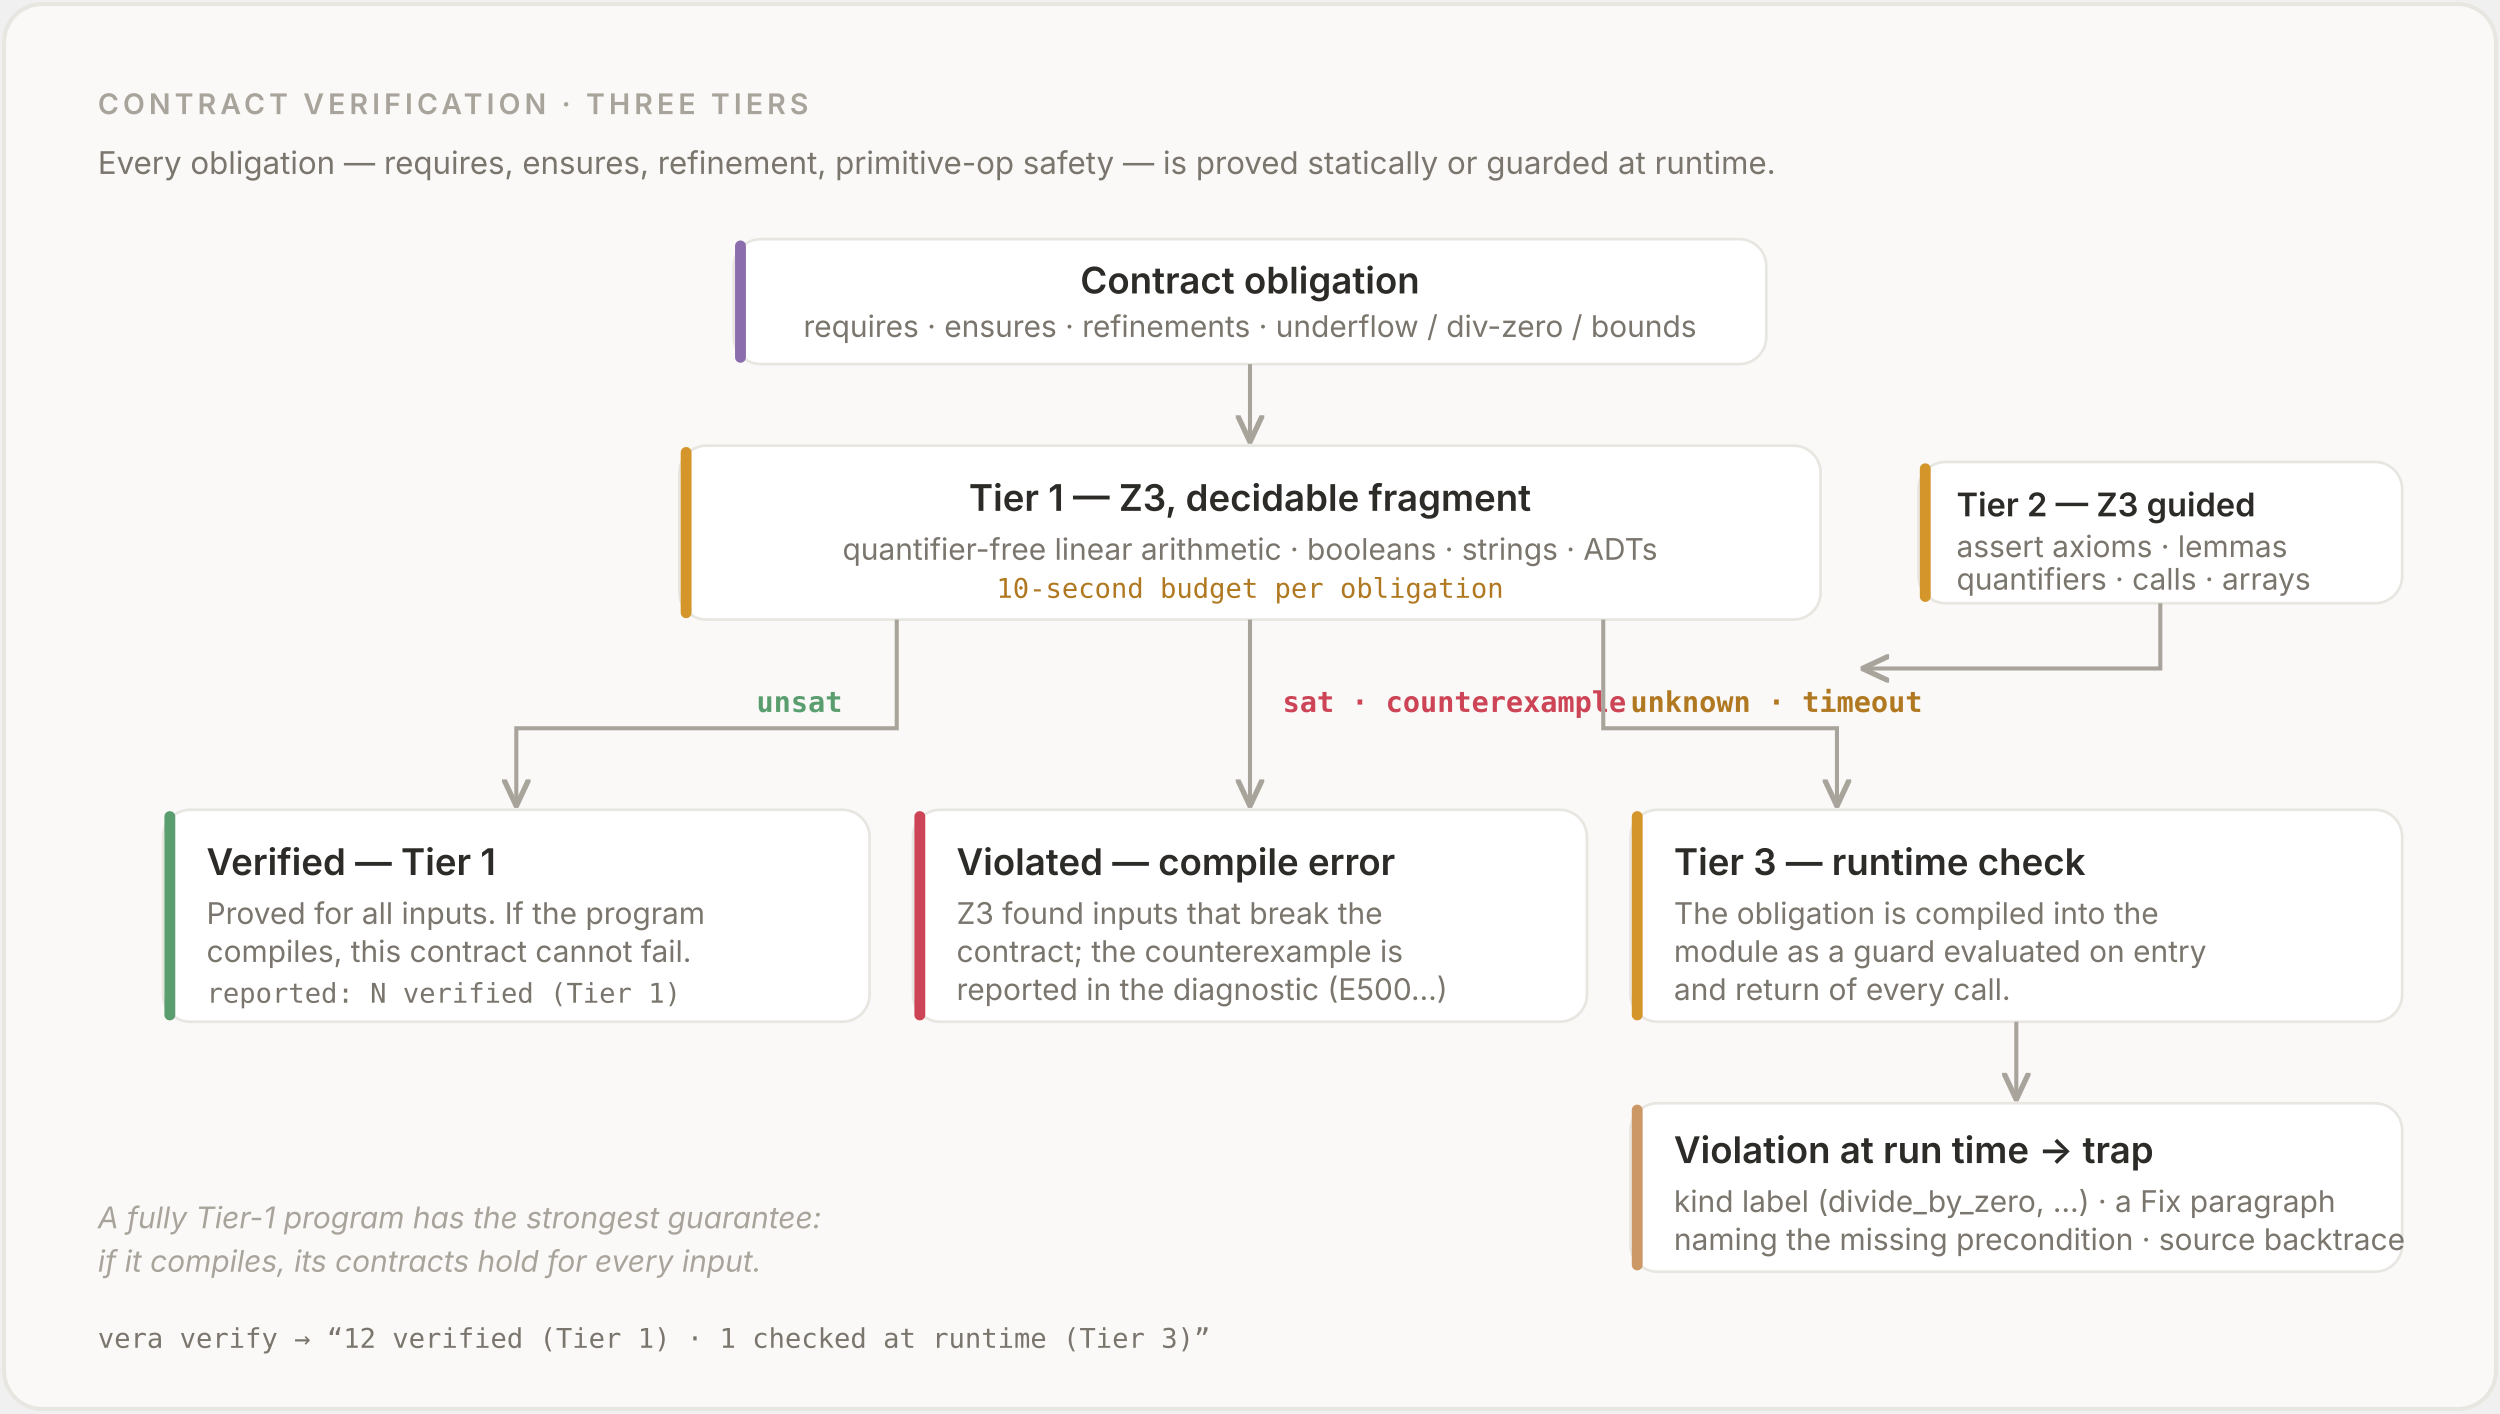
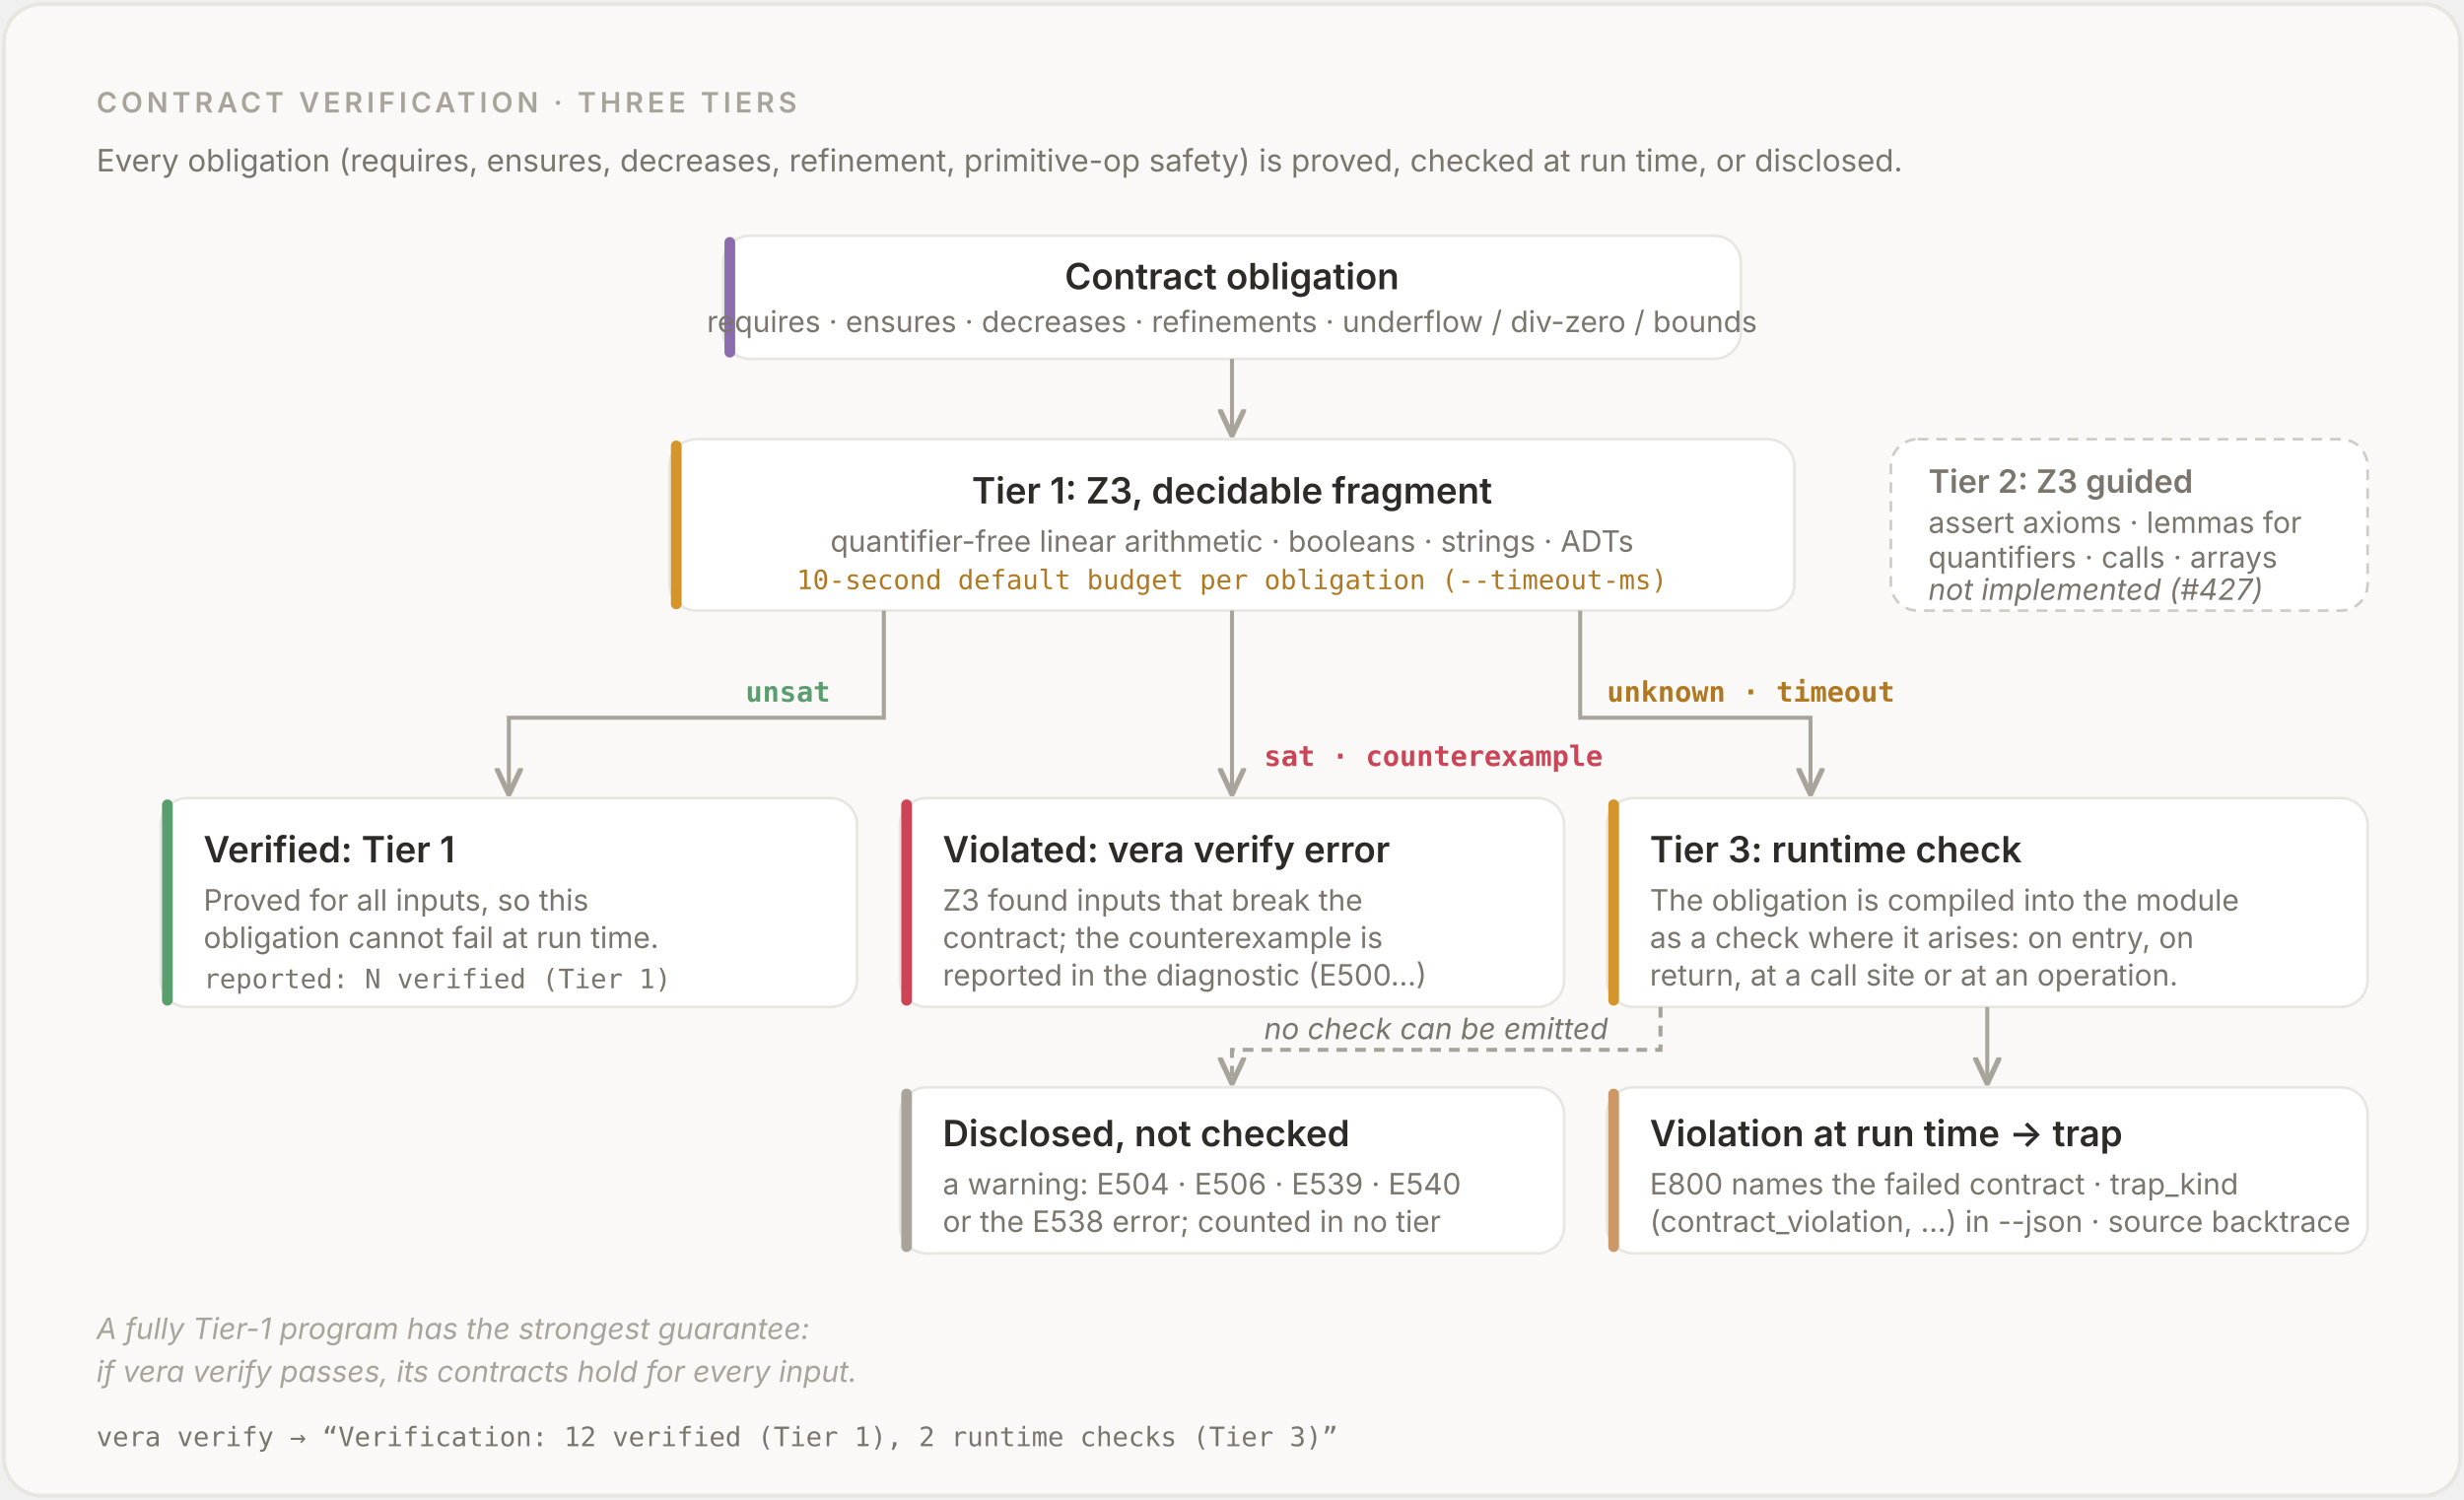
- <svg xmlns="http://www.w3.org/2000/svg" width="920" height="520" viewBox="0 0 920 520" role="img" aria-labelledby="title">
+ <svg xmlns="http://www.w3.org/2000/svg" width="920" height="560" viewBox="0 0 920 560" role="img" aria-labelledby="title">
  <defs>
    <marker id="arr" viewBox="0 0 8 8" refX="7" refY="4" markerWidth="7" markerHeight="7" orient="auto-start-reverse">
      <path d="M0,0.5 L7.5,4 L0,7.5" fill="none" stroke="#a9a49b" stroke-width="1.5" stroke-linecap="round" stroke-linejoin="round" />
    </marker>
    <style>
      .f  { font-family: -apple-system, BlinkMacSystemFont, 'Segoe UI', system-ui, sans-serif; }
      .m  { font-family: 'SF Mono', Menlo, Monaco, Consolas, monospace; }
      .micro { font-size: 10.5px; font-weight: 600; letter-spacing: 1.5px; fill: #a9a49b; }
      .sub { font-size: 11.5px; fill: #7a756d; }
      .card { fill: #ffffff; stroke: #e8e6e1; stroke-width: 1; }
      .title { font-size: 13.5px; font-weight: 600; fill: #2d2b28; }
      .desc { font-size: 11px; fill: #7a756d; }
      .edge { fill: none; stroke: #a9a49b; stroke-width: 1.5; }
      .lbl { font-size: 10.5px; font-weight: 600; }
      .footi { font-size: 11px; font-style: italic; fill: #a9a49b; }
    </style>
  </defs>
-   <rect x="1.5" y="1.5" width="917" height="517" rx="14" fill="#faf9f7" stroke="#e8e6e1" stroke-width="1.5" />
+   <rect x="1.5" y="1.5" width="917" height="557" rx="14" fill="#faf9f7" stroke="#e8e6e1" stroke-width="1.5" />
  <text class="f micro" x="36" y="42">CONTRACT VERIFICATION · THREE TIERS</text>
-   <text class="f sub" x="36" y="64">Every obligation — requires, ensures, refinement, primitive-op safety — is proved statically or guarded at runtime.</text>
+   <text class="f sub" x="36" y="64">Every obligation (requires, ensures, decreases, refinement, primitive-op safety) is proved, checked at run time, or disclosed.</text>
  <g>
    <rect class="card" x="270" y="88" width="380" height="46" rx="10" />
    <rect x="270.5" y="88.5" width="4" height="45" rx="2" fill="#8b6cad" />
    <text class="f title" x="460" y="108" text-anchor="middle">Contract obligation</text>
-     <text class="f desc" x="460" y="124" text-anchor="middle">requires · ensures · refinements · underflow / div-zero / bounds</text>
+     <text class="f desc" x="460" y="124" text-anchor="middle">requires · ensures · decreases · refinements · underflow / div-zero / bounds</text>
  </g>
  <line class="edge" x1="460" y1="134" x2="460" y2="162" marker-end="url(#arr)" />
  <g>
    <rect class="card" x="250" y="164" width="420" height="64" rx="10" />
    <rect x="250.5" y="164.5" width="4" height="63" rx="2" fill="#d4952a" />
-     <text class="f title" x="460" y="188" text-anchor="middle">Tier 1 — Z3, decidable fragment</text>
+     <text class="f title" x="460" y="188" text-anchor="middle">Tier 1: Z3, decidable fragment</text>
    <text class="f desc" x="460" y="206" text-anchor="middle">quantifier-free linear arithmetic · booleans · strings · ADTs</text>
-     <text class="m" x="460" y="220" text-anchor="middle" font-size="10px" fill="#b07820">10-second budget per obligation</text>
+     <text class="m" x="460" y="220" text-anchor="middle" font-size="10px" fill="#b07820">10-second default budget per obligation (--timeout-ms)</text>
  </g>
  <g>
-     <rect class="card" x="706" y="170" width="178" height="52" rx="10" />
-     <rect x="706.5" y="170.5" width="4" height="51" rx="2" fill="#d4952a" />
-     <text class="f" x="720" y="190" font-size="12px" font-weight="600" fill="#2d2b28">Tier 2 — Z3 guided</text>
-     <text class="f desc" x="720" y="205">assert axioms · lemmas</text>
-     <text class="f desc" x="720" y="217">quantifiers · calls · arrays</text>
+     <rect x="706" y="164" width="178" height="64" rx="10" fill="#ffffff" stroke="#cfccc5" stroke-width="1" stroke-dasharray="4 3" />
+     <text class="f" x="720" y="184" font-size="12px" font-weight="600" fill="#7a756d">Tier 2: Z3 guided</text>
+     <text class="f desc" x="720" y="199">assert axioms · lemmas for</text>
+     <text class="f desc" x="720" y="212">quantifiers · calls · arrays</text>
+     <text class="f desc" x="720" y="224" font-style="italic" fill="#a9a49b">not implemented (#427)</text>
  </g>
-   <polyline class="edge" points="795,222 795,246 686,246" marker-end="url(#arr)" />
  <polyline class="edge" points="330,228 330,268 190,268 190,296" marker-end="url(#arr)" />
  <text class="m lbl" x="310" y="262" text-anchor="end" fill="#5a9e6f">unsat</text>
  <line class="edge" x1="460" y1="228" x2="460" y2="296" marker-end="url(#arr)" />
-   <text class="m lbl" x="472" y="262" fill="#c45">sat · counterexample</text>
+   <text class="m lbl" x="472" y="286" fill="#c45">sat · counterexample</text>
  <polyline class="edge" points="590,228 590,268 676,268 676,296" marker-end="url(#arr)" />
  <text class="m lbl" x="600" y="262" fill="#b07820">unknown · timeout</text>
  <g>
    <rect class="card" x="60" y="298" width="260" height="78" rx="10" />
    <rect x="60.5" y="298.5" width="4" height="77" rx="2" fill="#5a9e6f" />
-     <text class="f title" x="76" y="322" fill="#3d7a4d">Verified — Tier 1</text>
-     <text class="f desc" x="76" y="340">Proved for all inputs. If the program</text>
-     <text class="f desc" x="76" y="354">compiles, this contract cannot fail.</text>
+     <text class="f title" x="76" y="322" fill="#3d7a4d">Verified: Tier 1</text>
+     <text class="f desc" x="76" y="340">Proved for all inputs, so this</text>
+     <text class="f desc" x="76" y="354">obligation cannot fail at run time.</text>
    <text class="m" x="76" y="369" font-size="10px" fill="#7a756d">reported: N verified (Tier 1)</text>
  </g>
  <g>
    <rect class="card" x="336" y="298" width="248" height="78" rx="10" />
    <rect x="336.5" y="298.5" width="4" height="77" rx="2" fill="#c45" />
-     <text class="f title" x="352" y="322" fill="#a83838">Violated — compile error</text>
+     <text class="f title" x="352" y="322" fill="#a83838">Violated: vera verify error</text>
    <text class="f desc" x="352" y="340">Z3 found inputs that break the</text>
    <text class="f desc" x="352" y="354">contract; the counterexample is</text>
    <text class="f desc" x="352" y="368">reported in the diagnostic (E500…)</text>
  </g>
  <g>
    <rect class="card" x="600" y="298" width="284" height="78" rx="10" />
    <rect x="600.5" y="298.5" width="4" height="77" rx="2" fill="#d4952a" />
-     <text class="f title" x="616" y="322" fill="#b07820">Tier 3 — runtime check</text>
-     <text class="f desc" x="616" y="340">The obligation is compiled into the</text>
-     <text class="f desc" x="616" y="354">module as a guard evaluated on entry</text>
-     <text class="f desc" x="616" y="368">and return of every call.</text>
+     <text class="f title" x="616" y="322" fill="#b07820">Tier 3: runtime check</text>
+     <text class="f desc" x="616" y="340">The obligation is compiled into the module</text>
+     <text class="f desc" x="616" y="354">as a check where it arises: on entry, on</text>
+     <text class="f desc" x="616" y="368">return, at a call site or at an operation.</text>
  </g>
  <line class="edge" x1="742" y1="376" x2="742" y2="404" marker-end="url(#arr)" />
  <g>
    <rect class="card" x="600" y="406" width="284" height="62" rx="10" />
    <rect x="600.5" y="406.5" width="4" height="61" rx="2" fill="#cc9966" />
    <text class="f title" x="616" y="428">Violation at run time → trap</text>
-     <text class="f desc" x="616" y="446">kind label (divide_by_zero, …) · a Fix paragraph</text>
-     <text class="f desc" x="616" y="460">naming the missing precondition · source backtrace</text>
+     <text class="f desc" x="616" y="446">E800 names the failed contract · trap_kind</text>
+     <text class="f desc" x="616" y="460">(contract_violation, …) in --json · source backtrace</text>
  </g>
-   <text class="f footi" x="36" y="452">A fully Tier-1 program has the strongest guarantee:</text>
-   <text class="f footi" x="36" y="468">if it compiles, its contracts hold for every input.</text>
-   <text class="m" x="36" y="496" font-size="10px" fill="#7a756d">vera verify → “12 verified (Tier 1) · 1 checked at runtime (Tier 3)”</text>
+   <polyline class="edge" points="620,376 620,392 460,392 460,404" marker-end="url(#arr)" stroke-dasharray="4 3" />
+   <text class="f desc" x="472" y="388" font-style="italic">no check can be emitted</text>
+   <g>
+     <rect class="card" x="336" y="406" width="248" height="62" rx="10" />
+     <rect x="336.5" y="406.5" width="4" height="61" rx="2" fill="#a9a49b" />
+     <text class="f title" x="352" y="428">Disclosed, not checked</text>
+     <text class="f desc" x="352" y="446">a warning: E504 · E506 · E539 · E540</text>
+     <text class="f desc" x="352" y="460">or the E538 error; counted in no tier</text>
+   </g>
+   <text class="f footi" x="36" y="500">A fully Tier-1 program has the strongest guarantee:</text>
+   <text class="f footi" x="36" y="516">if vera verify passes, its contracts hold for every input.</text>
+   <text class="m" x="36" y="540" font-size="10px" fill="#7a756d">vera verify → “Verification: 12 verified (Tier 1), 2 runtime checks (Tier 3)”</text>
</svg>
